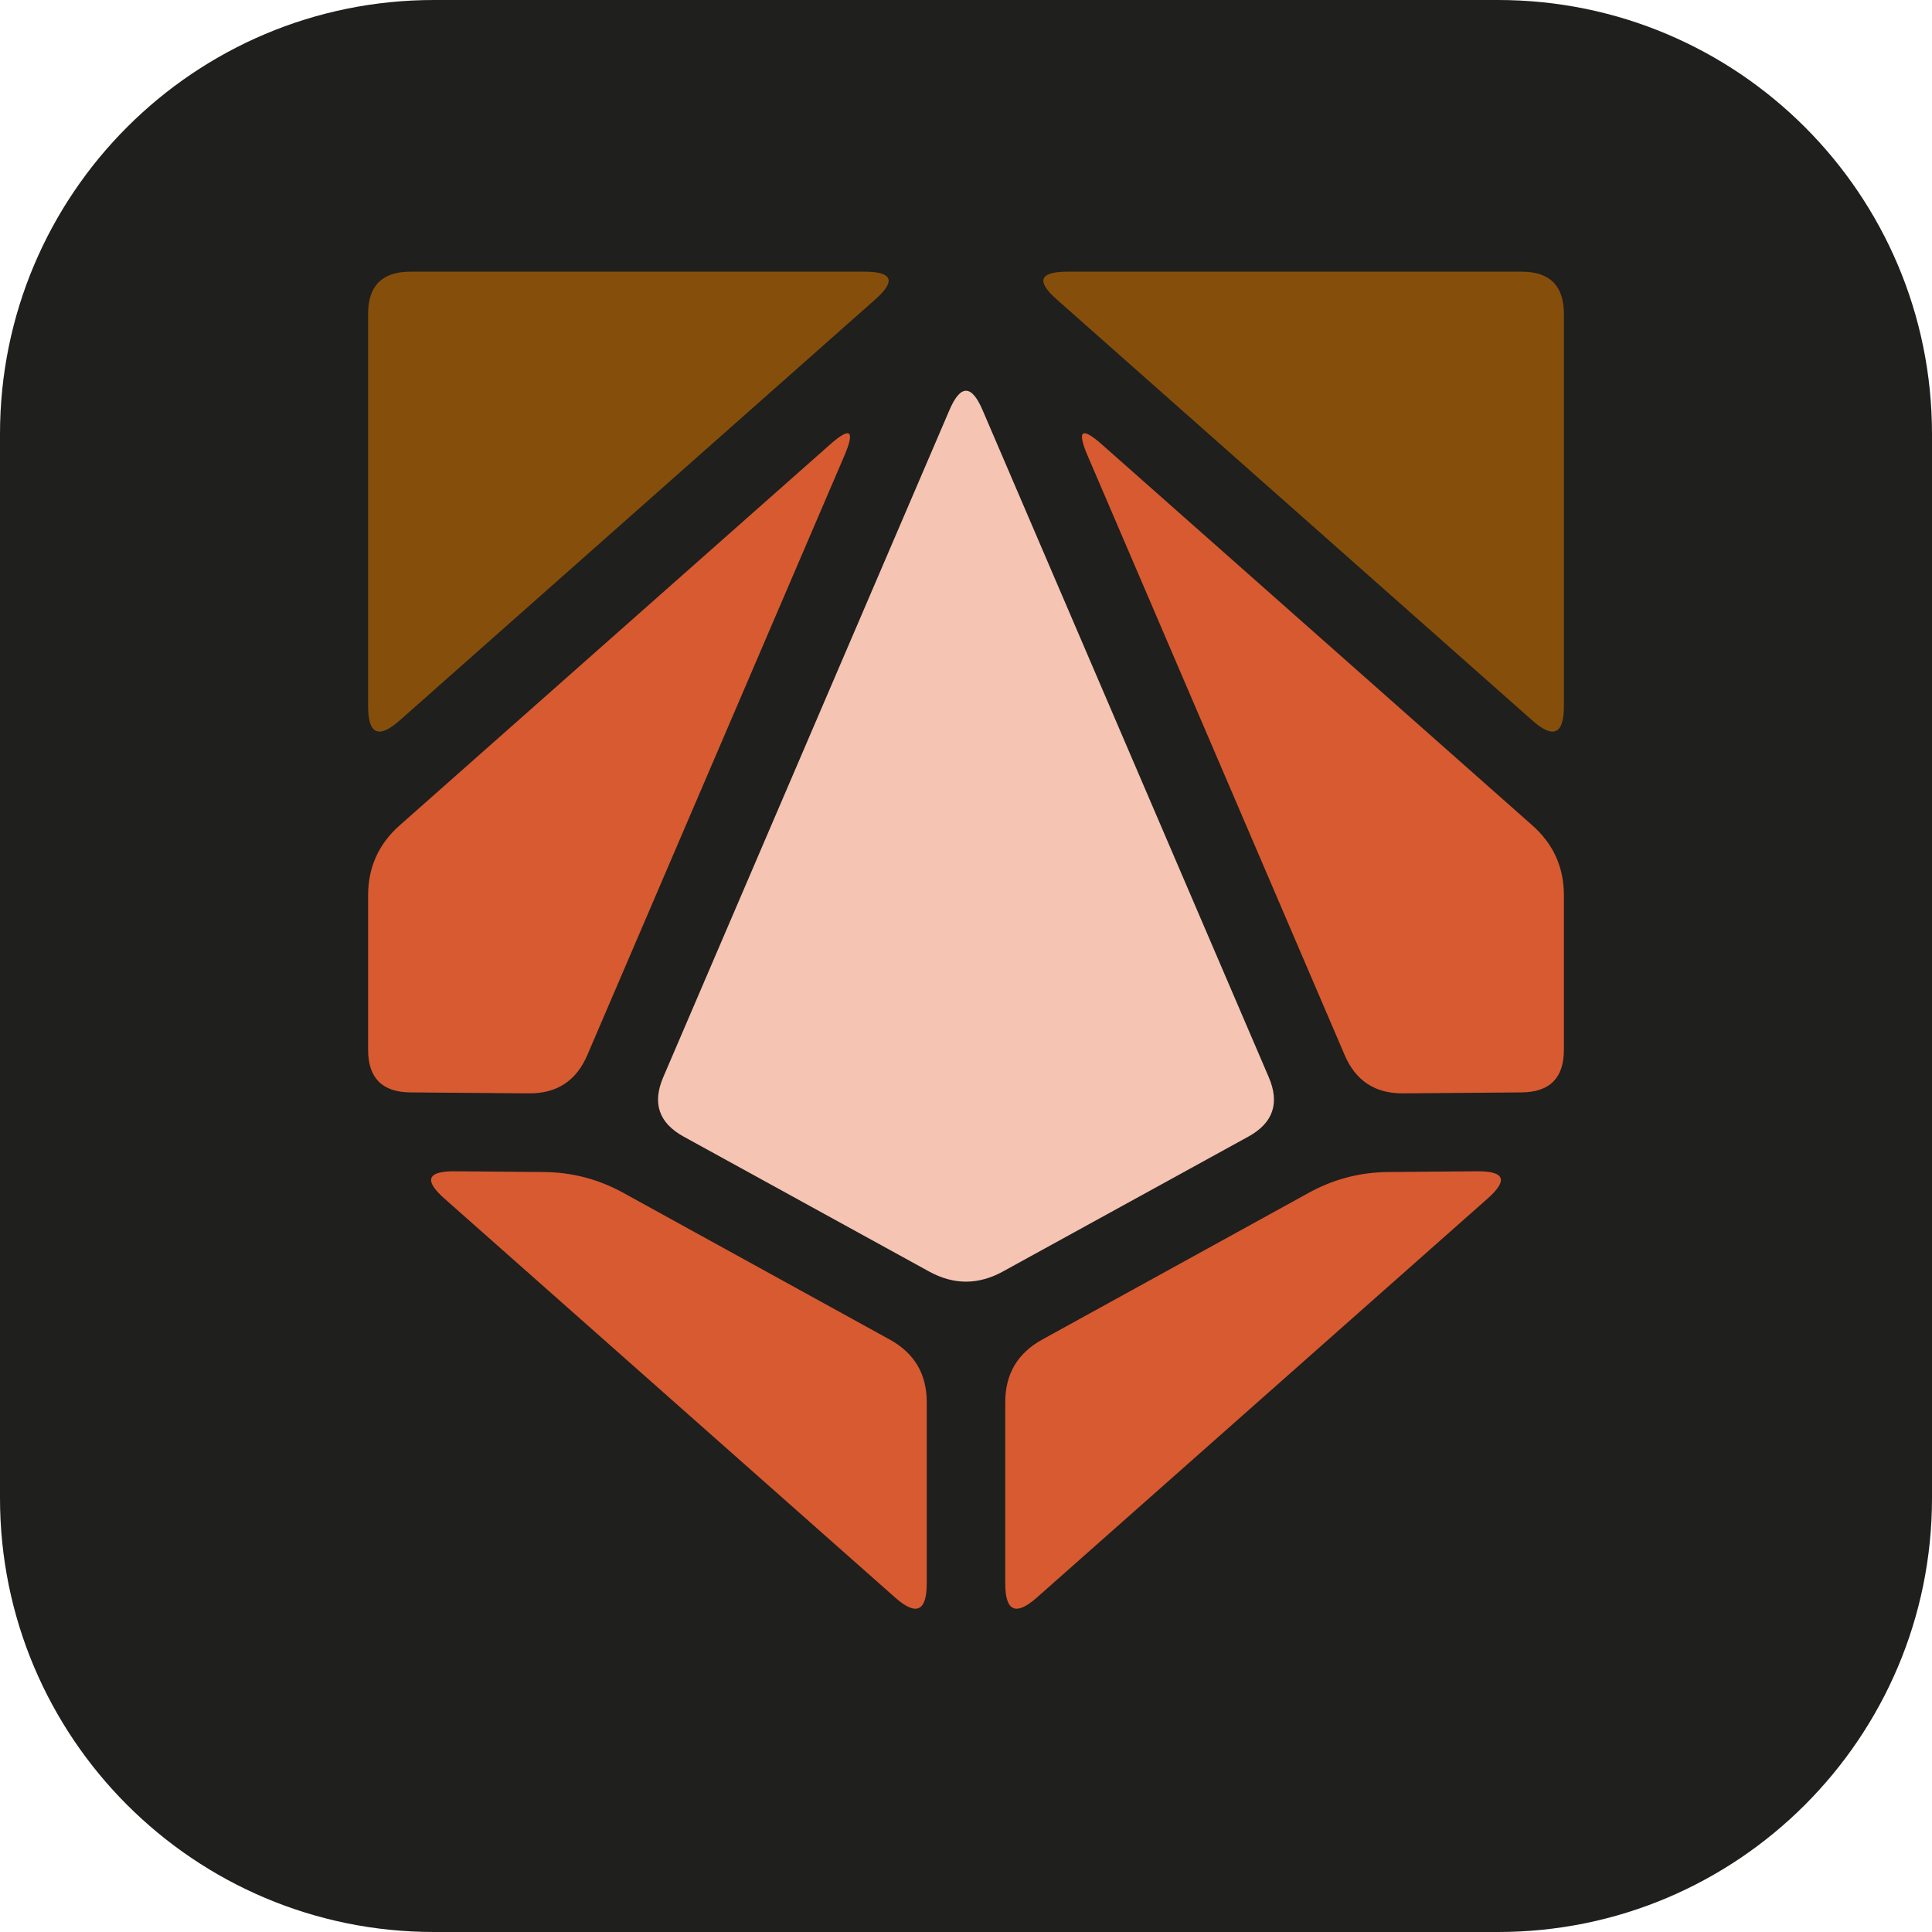
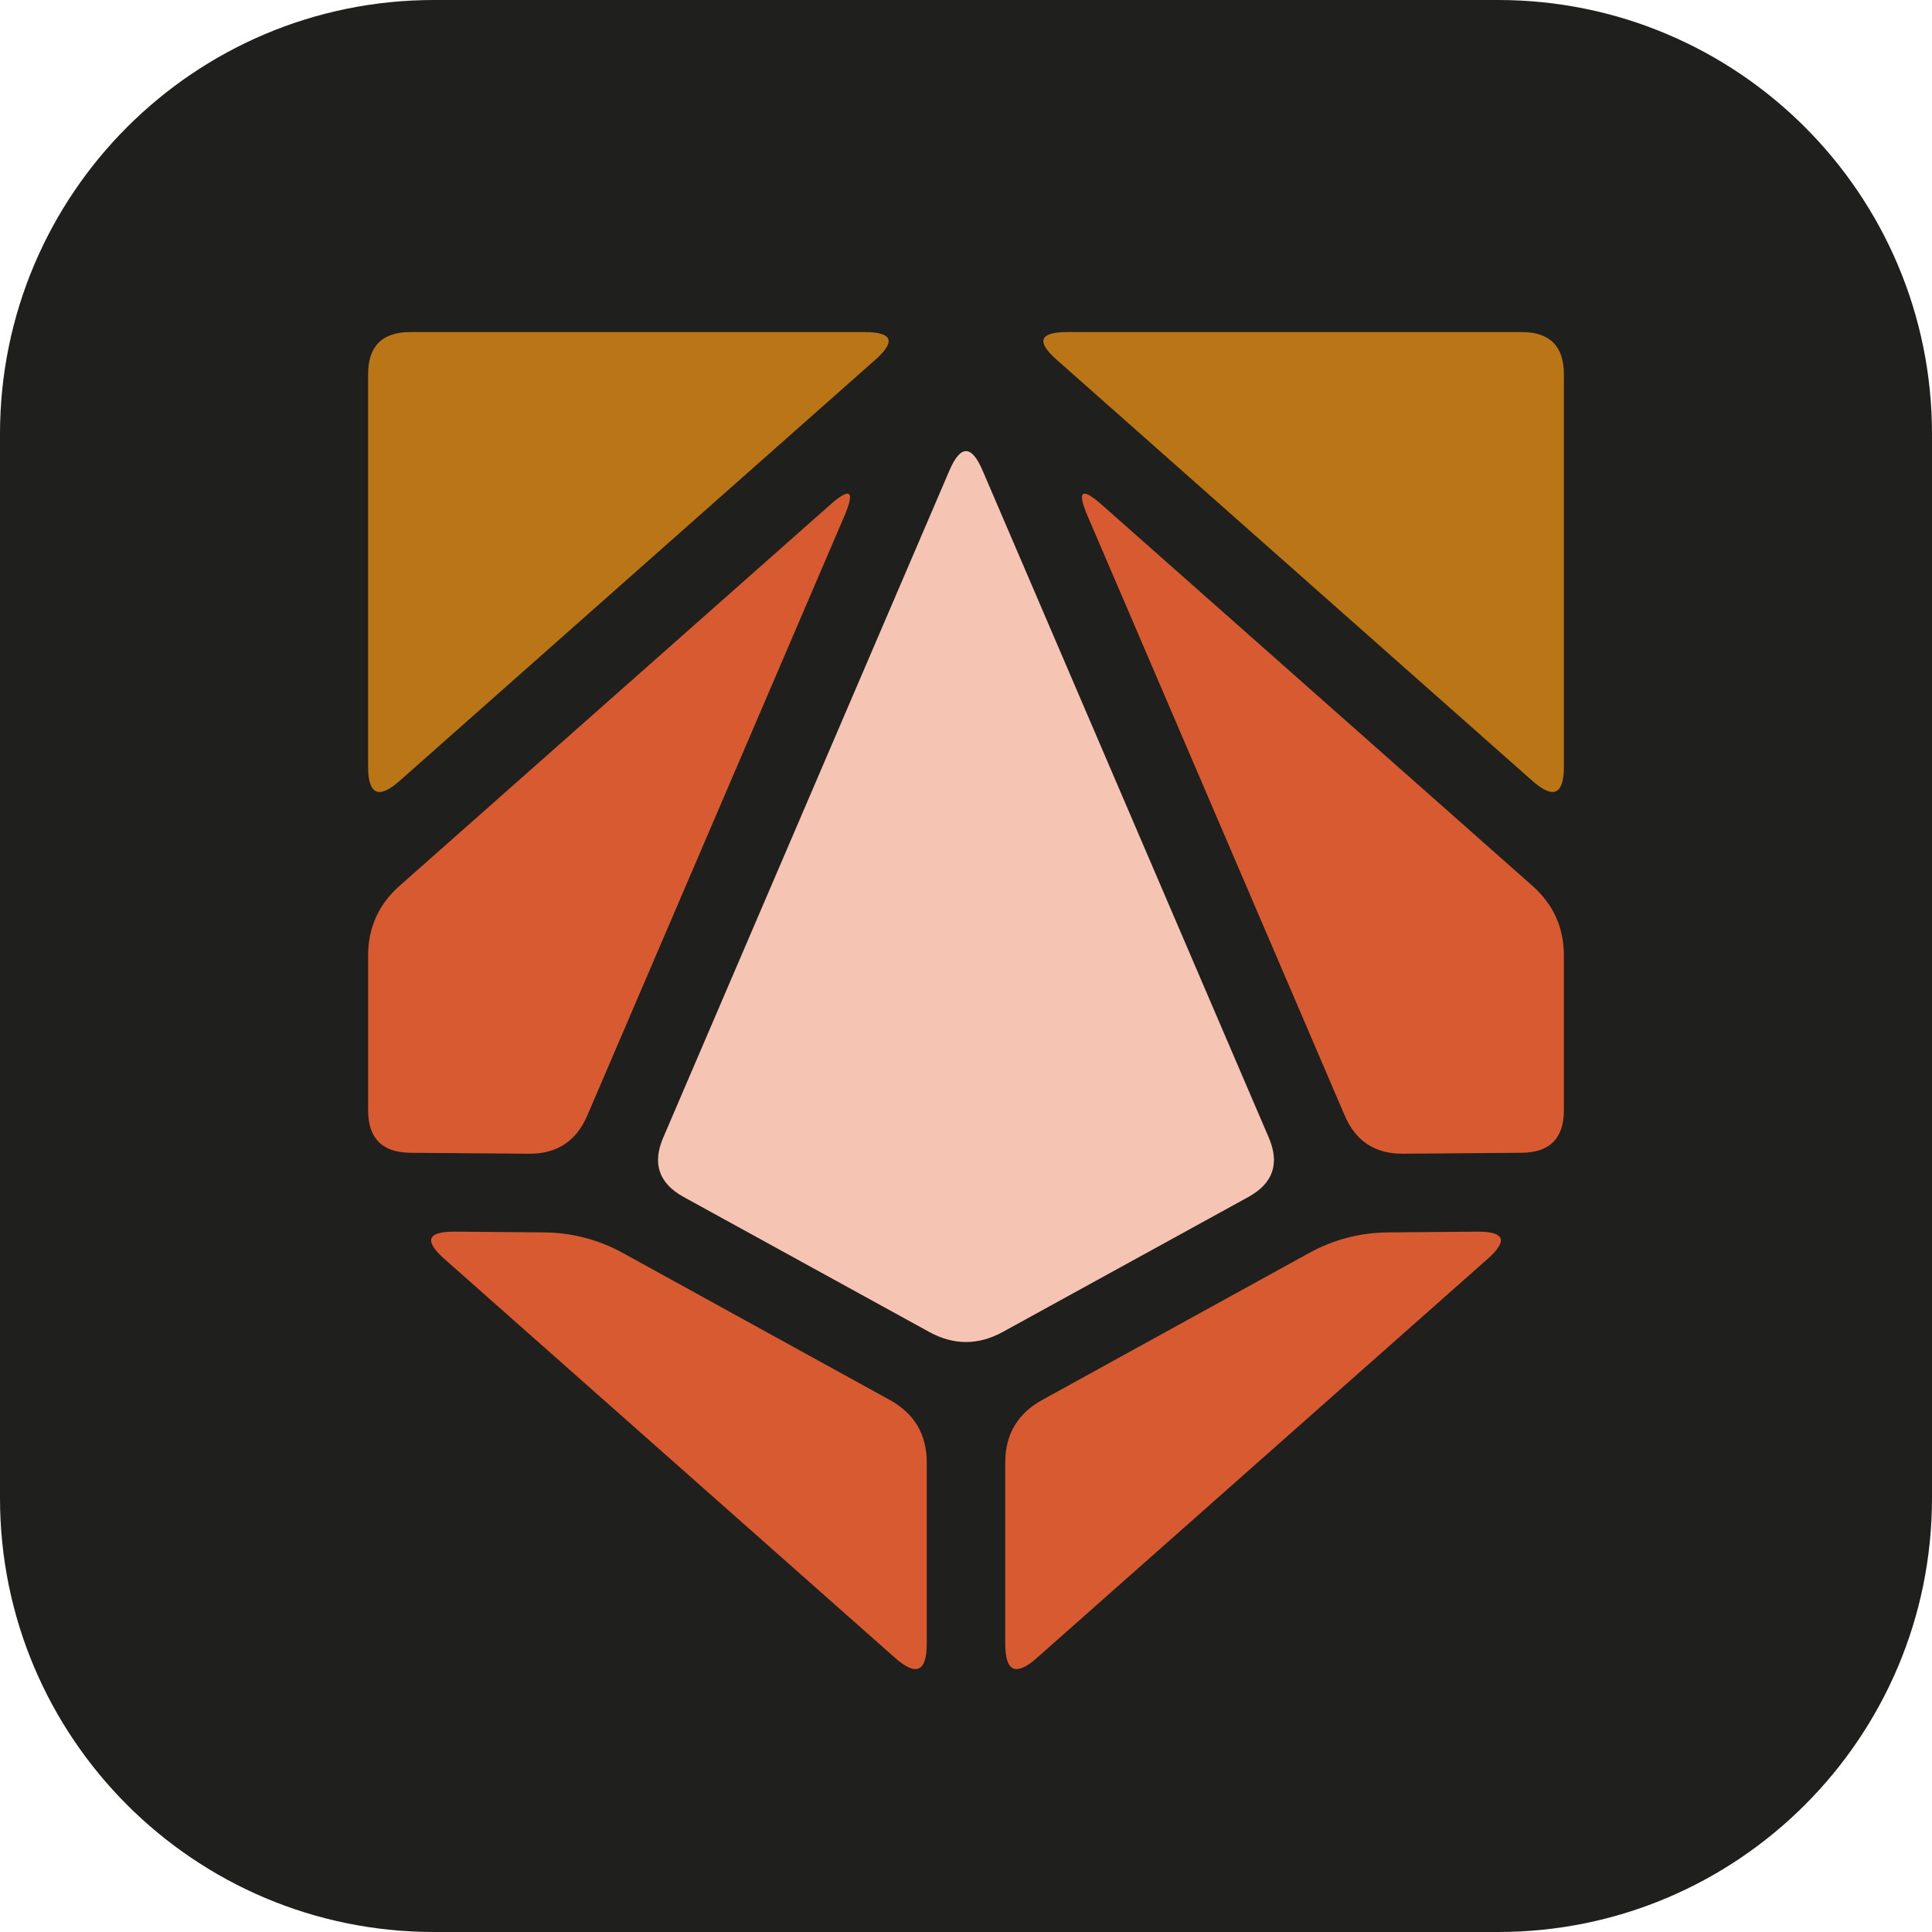
<svg xmlns="http://www.w3.org/2000/svg" width="1024" height="1024" viewBox="0 0 1024 1024">
  <g transform="translate(0 0) scale(1.0)">
    <rect width="1024" height="1024" rx="230" fill="#1F1F1D" />
-     <path d="M195.1 166.4 Q195.1 144.0 217.5 144.0 L458.2 144.0 Q480.6 144.0 463.8 158.8 L211.9 381.8 Q195.1 396.7 195.1 374.3 Z" fill="#854F0B" fill-rule="evenodd" />
-     <path d="M828.9 166.4 Q828.9 144.0 806.5 144.0 L565.8 144.0 Q543.4 144.0 560.2 158.8 L812.1 381.8 Q828.9 396.7 828.9 374.3 Z" fill="#854F0B" fill-rule="evenodd" />
-     <path d="M439.6 235.9 Q456.3 221.0 447.5 241.6 L311.3 559.2 Q302.5 579.8 280.1 579.5 L217.5 579.0 Q195.1 578.8 195.1 556.4 L195.1 474.6 Q195.1 452.2 211.9 437.4 Z" fill="#D85A30" fill-rule="evenodd" />
-     <path d="M576.5 241.6 Q567.7 221.0 584.4 235.9 L812.1 437.4 Q828.9 452.2 828.9 474.6 L828.9 556.4 Q828.9 578.8 806.5 579.0 L743.9 579.5 Q721.5 579.8 712.7 559.2 Z" fill="#D85A30" fill-rule="evenodd" />
-     <path d="M491.2 839.2 Q491.2 861.6 474.4 846.7 L235.7 635.4 Q218.9 620.6 241.3 620.8 L288.3 621.2 Q310.7 621.4 330.3 632.2 L471.6 710.0 Q491.2 720.8 491.2 743.2 Z" fill="#D85A30" fill-rule="evenodd" />
-     <path d="M549.6 846.7 Q532.8 861.6 532.8 839.2 L532.8 743.2 Q532.8 720.8 552.4 710.0 L693.7 632.2 Q713.3 621.4 735.7 621.2 L782.7 620.8 Q805.1 620.6 788.3 635.4 Z" fill="#D85A30" fill-rule="evenodd" />
-     <path d="M503.2 217.4 Q512.0 196.8 520.8 217.4 L672.5 571.0 Q681.3 591.6 661.7 602.4 L531.6 673.9 Q512.0 684.7 492.4 673.9 L362.3 602.4 Q342.7 591.6 351.5 571.0 Z" fill="#F5C4B3" fill-rule="evenodd" />
+     <path d="M195.1 198.4 Q195.1 176.0 217.5 176.0 L458.2 176.0 Q480.6 176.0 463.8 190.8 L211.9 413.8 Q195.1 428.7 195.1 406.3 Z" fill="#BA7517" fill-rule="evenodd" />
+     <path d="M828.9 198.4 Q828.9 176.0 806.5 176.0 L565.8 176.0 Q543.4 176.0 560.2 190.8 L812.1 413.8 Q828.9 428.7 828.9 406.3 Z" fill="#BA7517" fill-rule="evenodd" />
+     <path d="M439.6 267.9 Q456.3 253.0 447.5 273.6 L311.3 591.2 Q302.5 611.8 280.1 611.5 L217.5 611.0 Q195.1 610.8 195.1 588.4 L195.1 506.6 Q195.1 484.2 211.9 469.4 Z" fill="#D85A30" fill-rule="evenodd" />
+     <path d="M576.5 273.6 Q567.7 253.0 584.4 267.9 L812.1 469.4 Q828.9 484.2 828.9 506.6 L828.9 588.4 Q828.9 610.8 806.5 611.0 L743.9 611.5 Q721.5 611.8 712.7 591.2 Z" fill="#D85A30" fill-rule="evenodd" />
+     <path d="M491.2 871.2 Q491.2 893.6 474.4 878.7 L235.7 667.4 Q218.9 652.6 241.3 652.8 L288.3 653.2 Q310.7 653.4 330.3 664.2 L471.6 742.0 Q491.2 752.8 491.2 775.2 Z" fill="#D85A30" fill-rule="evenodd" />
+     <path d="M549.6 878.7 Q532.8 893.6 532.8 871.2 L532.8 775.2 Q532.8 752.8 552.4 742.0 L693.7 664.2 Q713.3 653.4 735.7 653.2 L782.7 652.8 Q805.1 652.6 788.3 667.4 Z" fill="#D85A30" fill-rule="evenodd" />
+     <path d="M503.2 249.4 Q512.0 228.8 520.8 249.4 L672.5 603.0 Q681.3 623.6 661.7 634.4 L531.6 705.9 Q512.0 716.7 492.4 705.9 L362.3 634.4 Q342.7 623.6 351.5 603.0 Z" fill="#F5C4B3" fill-rule="evenodd" />
  </g>
</svg>
